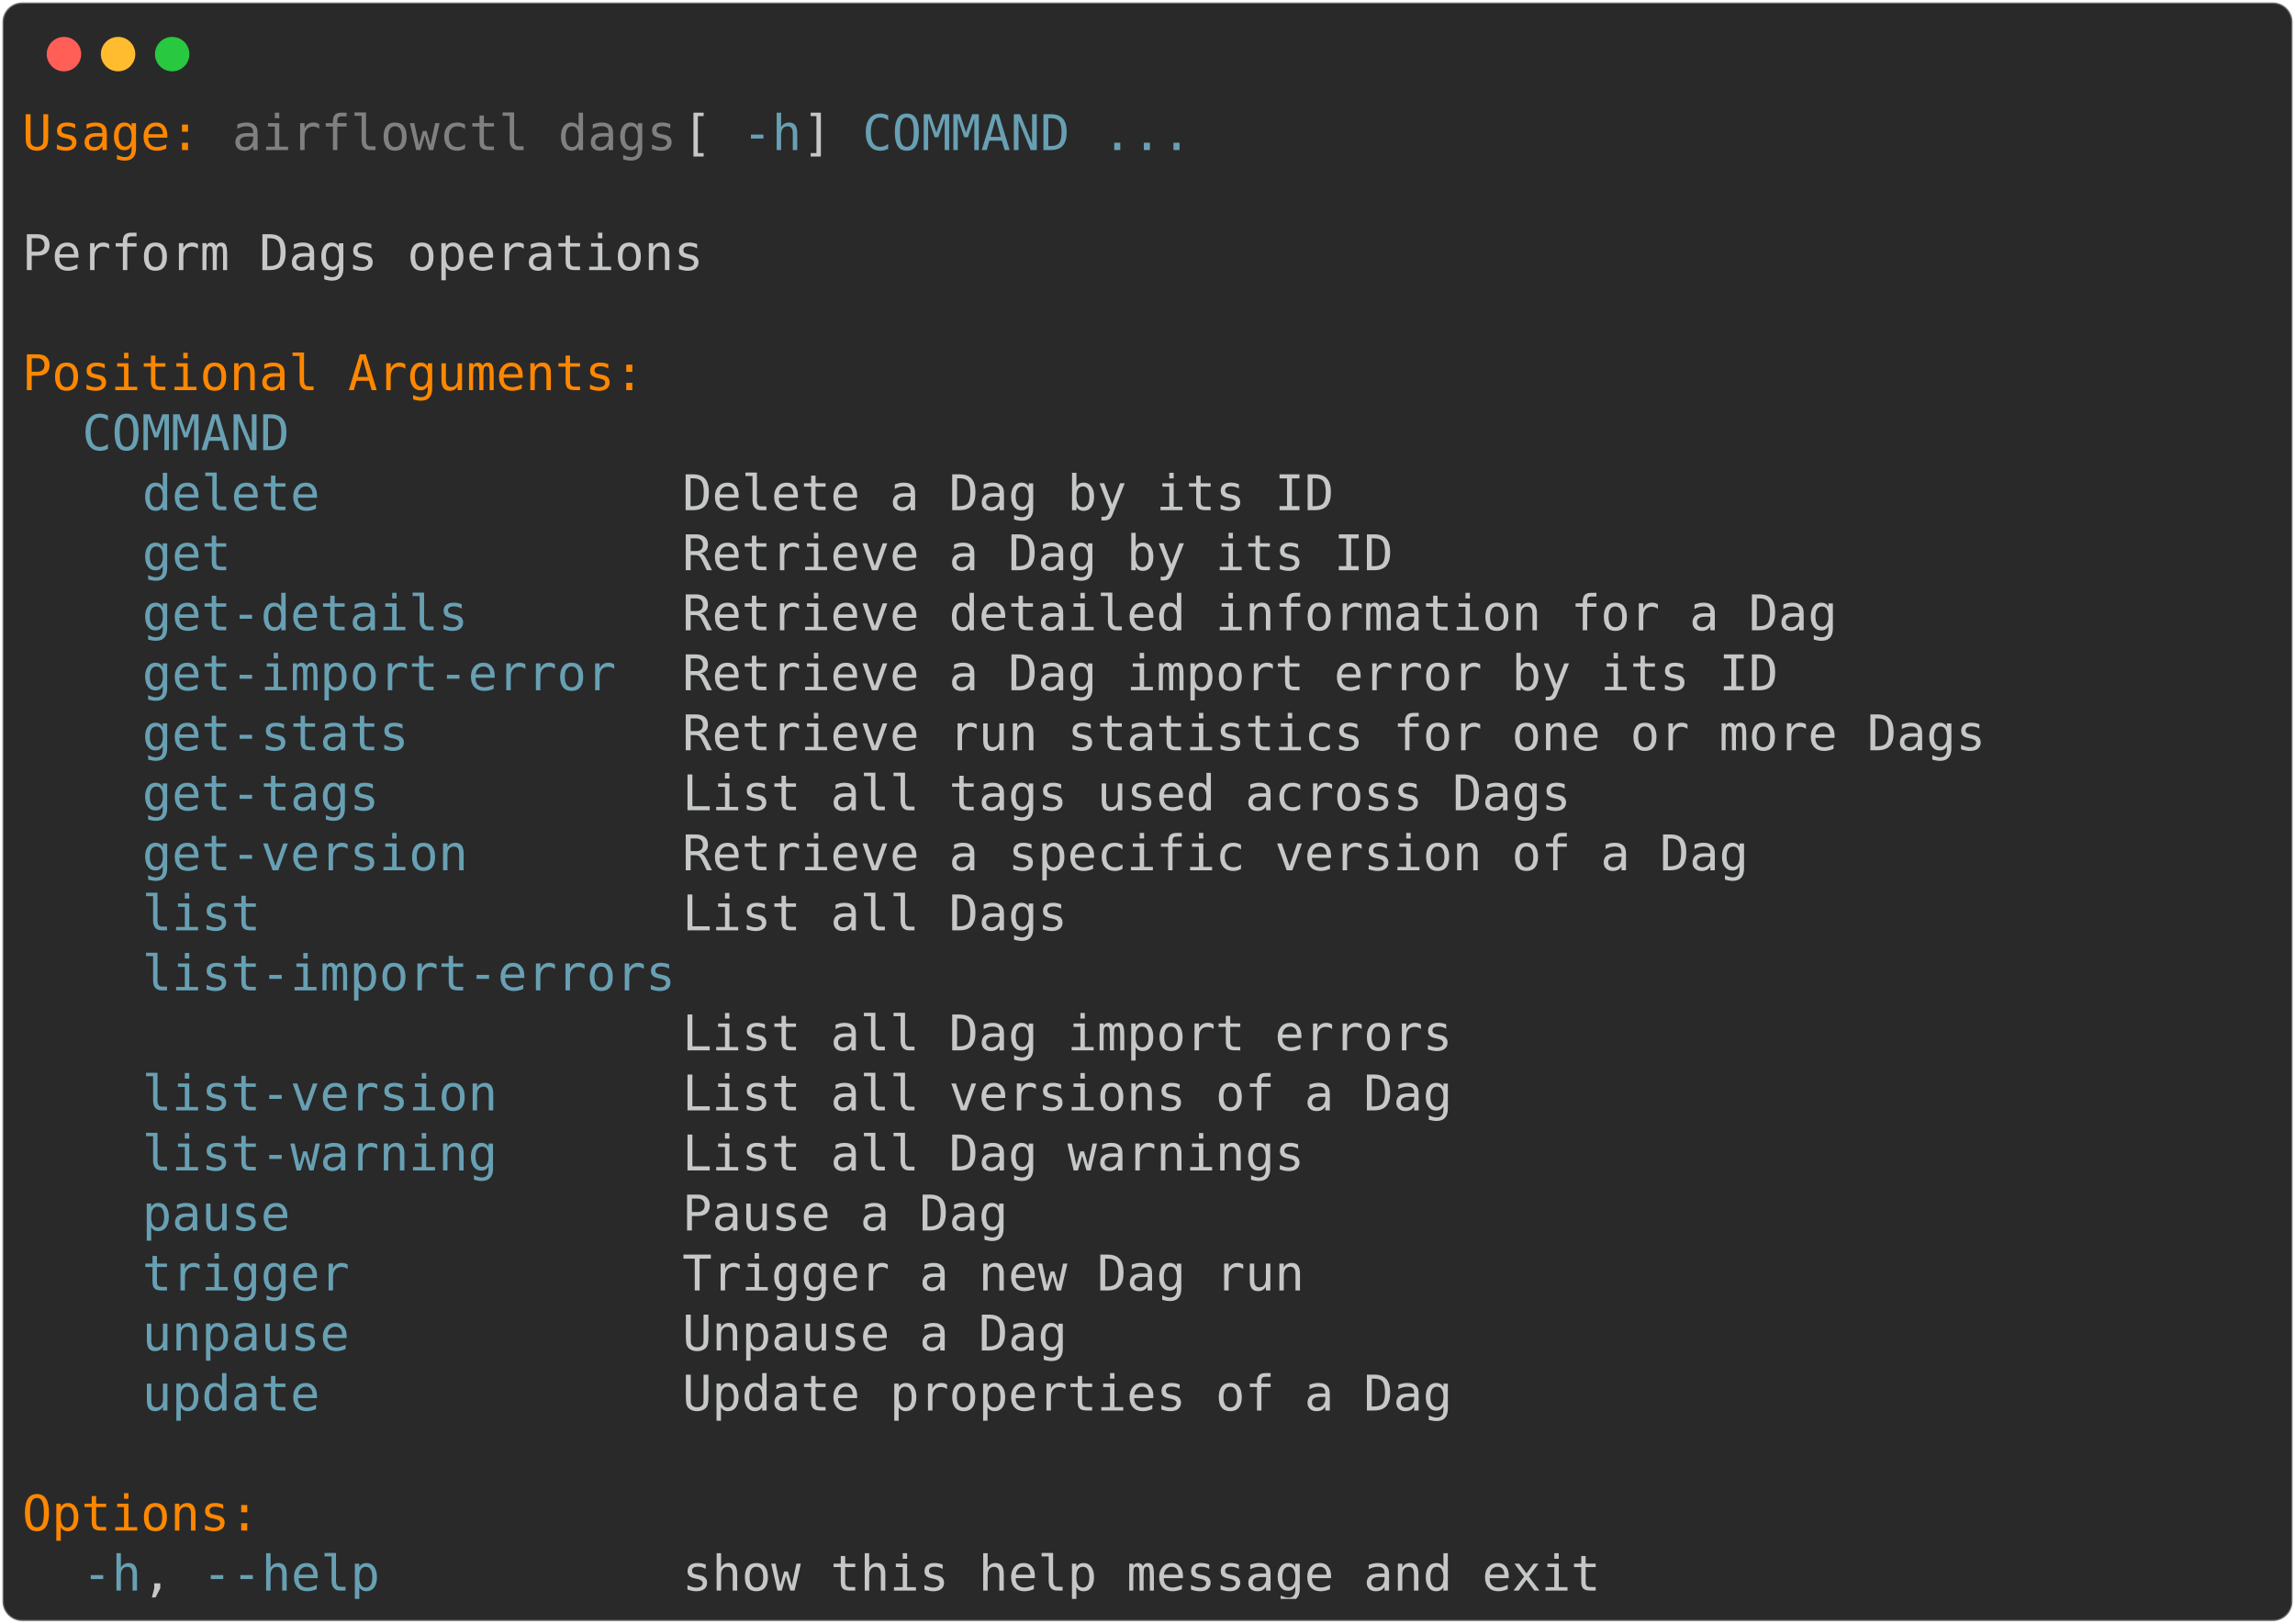
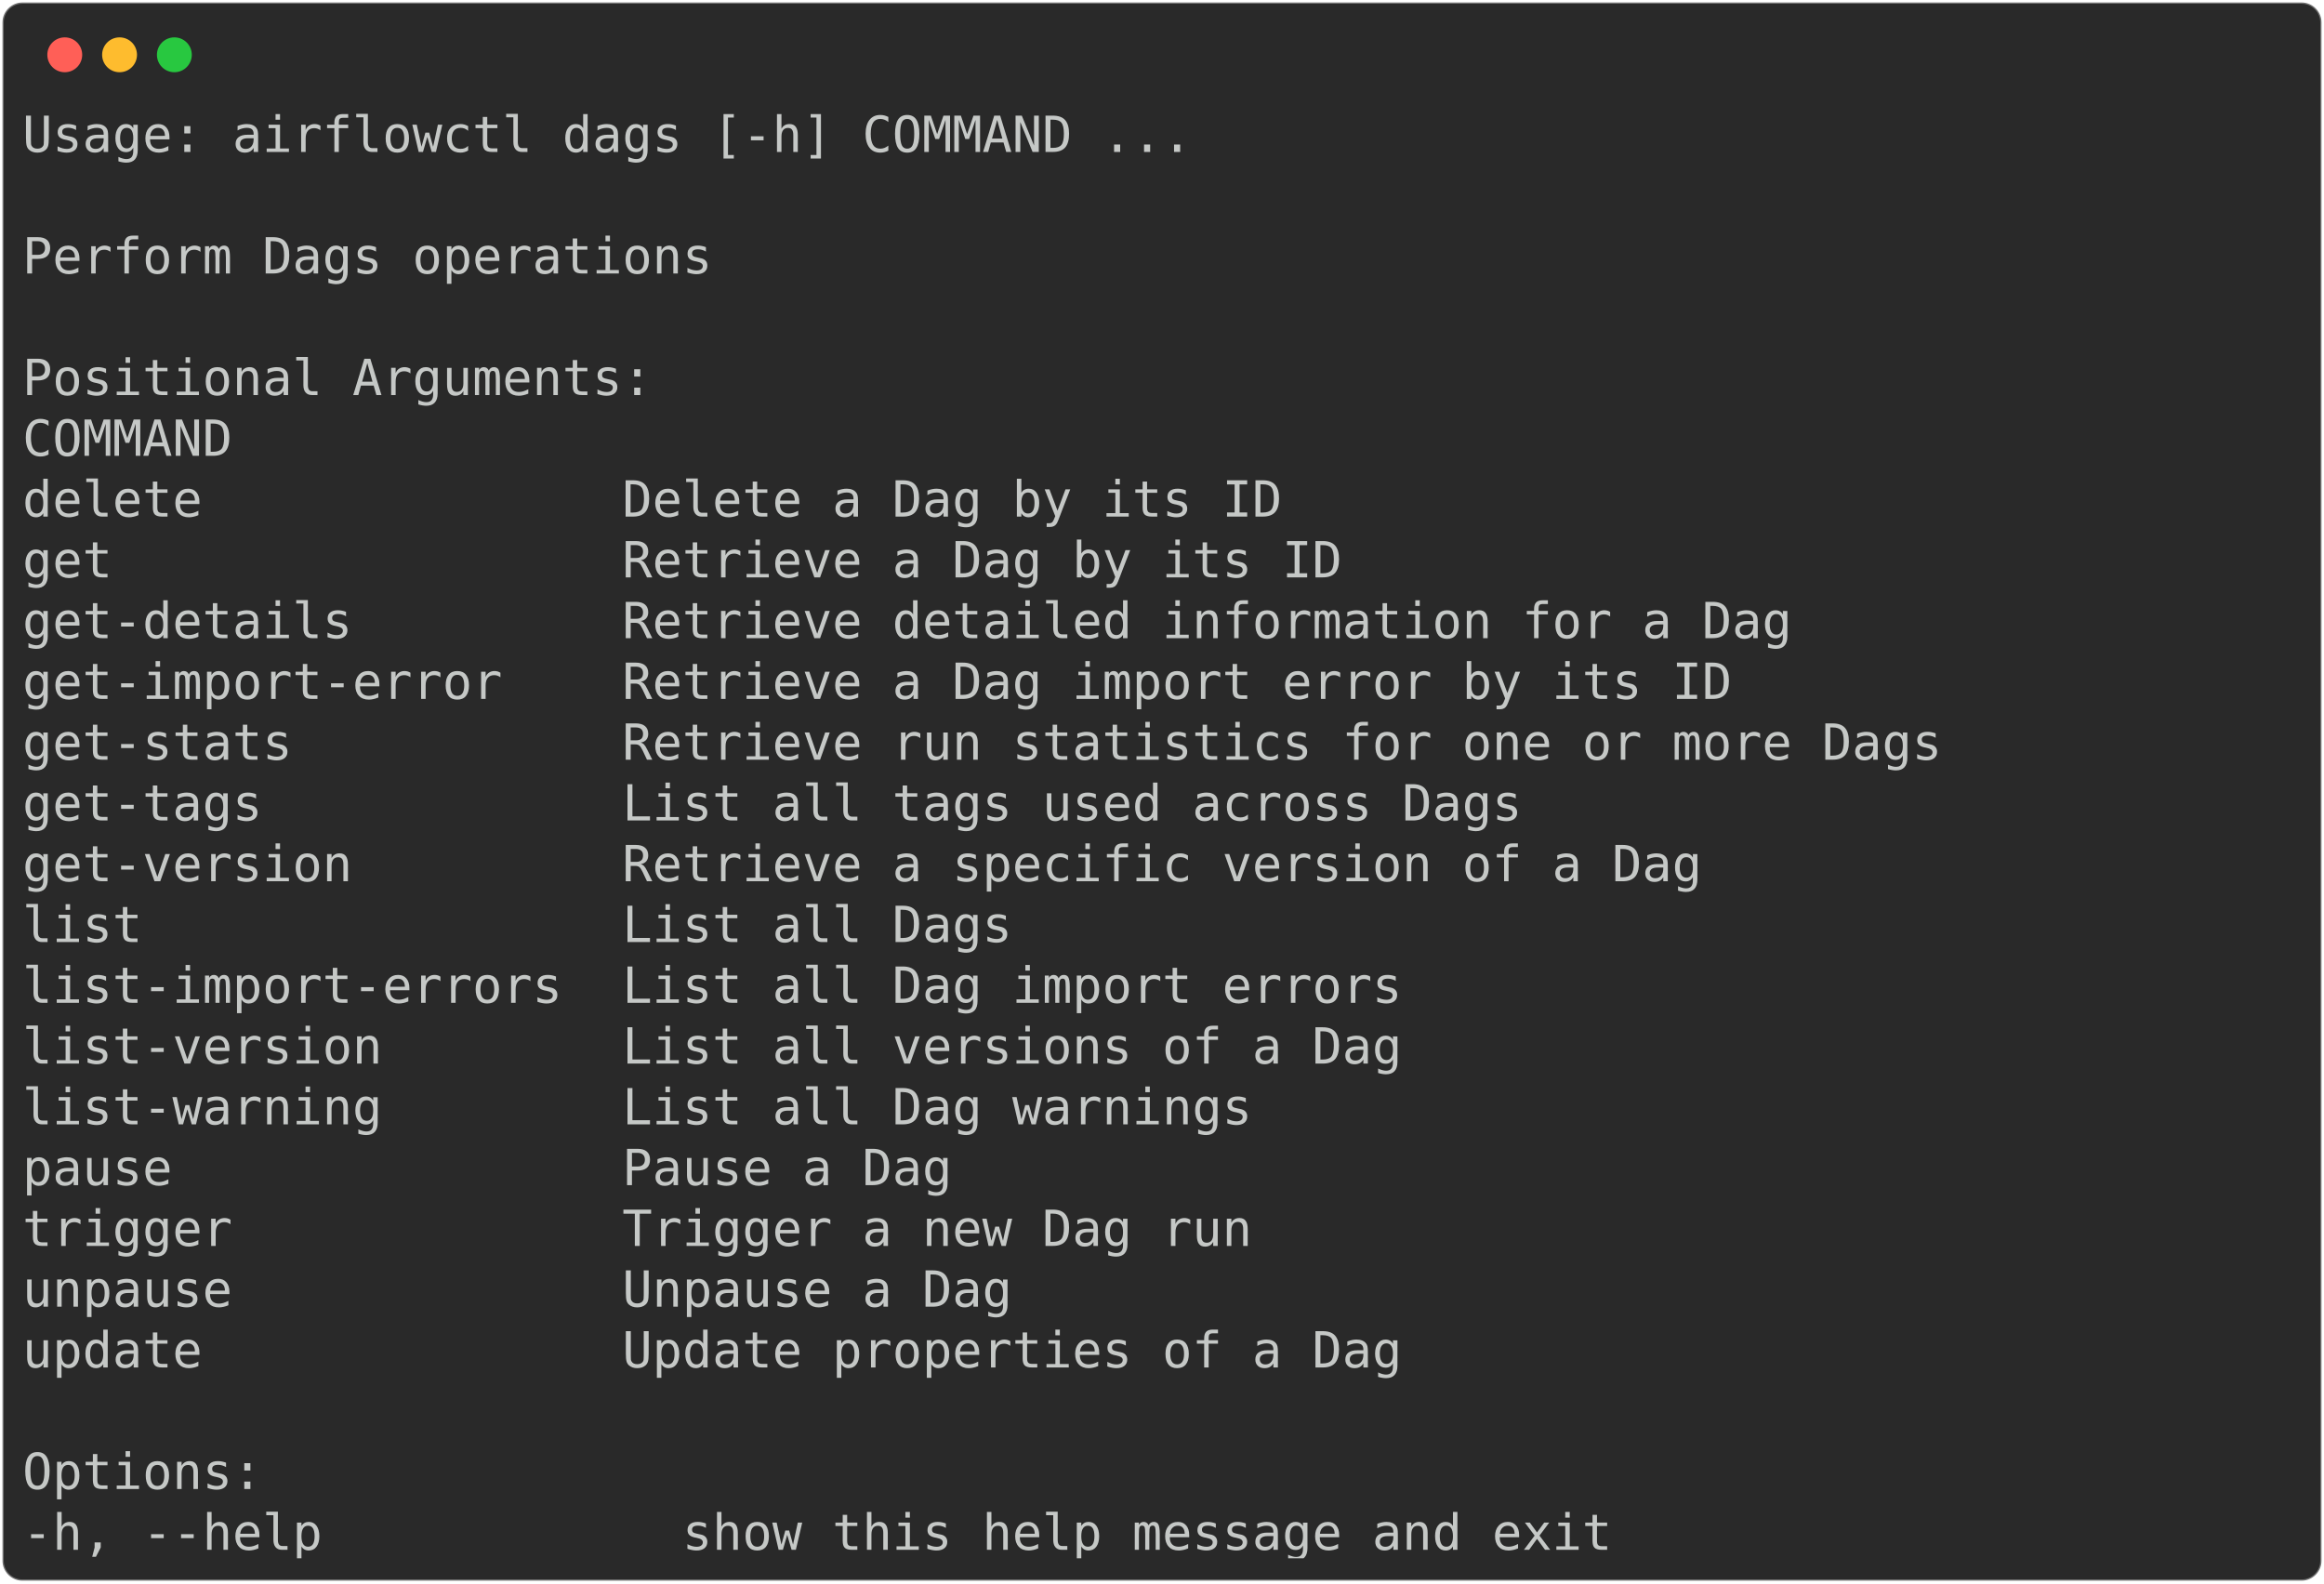
- <svg xmlns="http://www.w3.org/2000/svg" class="rich-terminal" viewBox="0 0 933 660.0">
+ <svg xmlns="http://www.w3.org/2000/svg" class="rich-terminal" viewBox="0 0 933 635.6">
  <style>

    @font-face {
        font-family: "Fira Code";
        src: local("FiraCode-Regular"),
                url("https://cdnjs.cloudflare.com/ajax/libs/firacode/6.2.0/woff2/FiraCode-Regular.woff2") format("woff2"),
                url("https://cdnjs.cloudflare.com/ajax/libs/firacode/6.2.0/woff/FiraCode-Regular.woff") format("woff");
        font-style: normal;
        font-weight: 400;
    }
    @font-face {
        font-family: "Fira Code";
        src: local("FiraCode-Bold"),
                url("https://cdnjs.cloudflare.com/ajax/libs/firacode/6.2.0/woff2/FiraCode-Bold.woff2") format("woff2"),
                url("https://cdnjs.cloudflare.com/ajax/libs/firacode/6.2.0/woff/FiraCode-Bold.woff") format("woff");
        font-style: bold;
        font-weight: 700;
    }

-     .terminal-3628713872-matrix {
+     .terminal-1284647713-matrix {
        font-family: Fira Code, monospace;
        font-size: 20px;
        line-height: 24.4px;
        font-variant-east-asian: full-width;
    }

-     .terminal-3628713872-title {
+     .terminal-1284647713-title {
        font-size: 18px;
        font-weight: bold;
        font-family: arial;
    }

-     .terminal-3628713872-r1 { fill: #ff8700 }
- .terminal-3628713872-r2 { fill: #c5c8c6 }
- .terminal-3628713872-r3 { fill: #808080 }
- .terminal-3628713872-r4 { fill: #68a0b3 }
+     .terminal-1284647713-r1 { fill: #c5c8c6 }
    </style>
  <defs>
-     <clipPath id="terminal-3628713872-clip-terminal">
-       <rect x="0" y="0" width="914.0" height="609.0" />
+     <clipPath id="terminal-1284647713-clip-terminal">
+       <rect x="0" y="0" width="914.0" height="584.6" />
    </clipPath>
-     <clipPath id="terminal-3628713872-line-0">
+     <clipPath id="terminal-1284647713-line-0">
      <rect x="0" y="1.5" width="915" height="24.65" />
    </clipPath>
-     <clipPath id="terminal-3628713872-line-1">
+     <clipPath id="terminal-1284647713-line-1">
      <rect x="0" y="25.9" width="915" height="24.65" />
    </clipPath>
-     <clipPath id="terminal-3628713872-line-2">
+     <clipPath id="terminal-1284647713-line-2">
      <rect x="0" y="50.3" width="915" height="24.65" />
    </clipPath>
-     <clipPath id="terminal-3628713872-line-3">
+     <clipPath id="terminal-1284647713-line-3">
      <rect x="0" y="74.7" width="915" height="24.65" />
    </clipPath>
-     <clipPath id="terminal-3628713872-line-4">
+     <clipPath id="terminal-1284647713-line-4">
      <rect x="0" y="99.1" width="915" height="24.65" />
    </clipPath>
-     <clipPath id="terminal-3628713872-line-5">
+     <clipPath id="terminal-1284647713-line-5">
      <rect x="0" y="123.5" width="915" height="24.65" />
    </clipPath>
-     <clipPath id="terminal-3628713872-line-6">
+     <clipPath id="terminal-1284647713-line-6">
      <rect x="0" y="147.9" width="915" height="24.65" />
    </clipPath>
-     <clipPath id="terminal-3628713872-line-7">
+     <clipPath id="terminal-1284647713-line-7">
      <rect x="0" y="172.3" width="915" height="24.65" />
    </clipPath>
-     <clipPath id="terminal-3628713872-line-8">
+     <clipPath id="terminal-1284647713-line-8">
      <rect x="0" y="196.7" width="915" height="24.65" />
    </clipPath>
-     <clipPath id="terminal-3628713872-line-9">
+     <clipPath id="terminal-1284647713-line-9">
      <rect x="0" y="221.1" width="915" height="24.65" />
    </clipPath>
-     <clipPath id="terminal-3628713872-line-10">
+     <clipPath id="terminal-1284647713-line-10">
      <rect x="0" y="245.5" width="915" height="24.65" />
    </clipPath>
-     <clipPath id="terminal-3628713872-line-11">
+     <clipPath id="terminal-1284647713-line-11">
      <rect x="0" y="269.9" width="915" height="24.65" />
    </clipPath>
-     <clipPath id="terminal-3628713872-line-12">
+     <clipPath id="terminal-1284647713-line-12">
      <rect x="0" y="294.3" width="915" height="24.65" />
    </clipPath>
-     <clipPath id="terminal-3628713872-line-13">
+     <clipPath id="terminal-1284647713-line-13">
      <rect x="0" y="318.7" width="915" height="24.65" />
    </clipPath>
-     <clipPath id="terminal-3628713872-line-14">
+     <clipPath id="terminal-1284647713-line-14">
      <rect x="0" y="343.1" width="915" height="24.65" />
    </clipPath>
-     <clipPath id="terminal-3628713872-line-15">
+     <clipPath id="terminal-1284647713-line-15">
      <rect x="0" y="367.5" width="915" height="24.65" />
    </clipPath>
-     <clipPath id="terminal-3628713872-line-16">
+     <clipPath id="terminal-1284647713-line-16">
      <rect x="0" y="391.9" width="915" height="24.65" />
    </clipPath>
-     <clipPath id="terminal-3628713872-line-17">
+     <clipPath id="terminal-1284647713-line-17">
      <rect x="0" y="416.3" width="915" height="24.65" />
    </clipPath>
-     <clipPath id="terminal-3628713872-line-18">
+     <clipPath id="terminal-1284647713-line-18">
      <rect x="0" y="440.7" width="915" height="24.65" />
    </clipPath>
-     <clipPath id="terminal-3628713872-line-19">
+     <clipPath id="terminal-1284647713-line-19">
      <rect x="0" y="465.1" width="915" height="24.65" />
    </clipPath>
-     <clipPath id="terminal-3628713872-line-20">
+     <clipPath id="terminal-1284647713-line-20">
      <rect x="0" y="489.5" width="915" height="24.65" />
    </clipPath>
-     <clipPath id="terminal-3628713872-line-21">
+     <clipPath id="terminal-1284647713-line-21">
      <rect x="0" y="513.9" width="915" height="24.65" />
    </clipPath>
-     <clipPath id="terminal-3628713872-line-22">
+     <clipPath id="terminal-1284647713-line-22">
      <rect x="0" y="538.3" width="915" height="24.65" />
    </clipPath>
-     <clipPath id="terminal-3628713872-line-23">
-       <rect x="0" y="562.7" width="915" height="24.65" />
-     </clipPath>
  </defs>
-   <rect fill="#292929" stroke="rgba(255,255,255,0.35)" stroke-width="1" x="1" y="1" width="931" height="658" rx="8" />
+   <rect fill="#292929" stroke="rgba(255,255,255,0.35)" stroke-width="1" x="1" y="1" width="931" height="633.6" rx="8" />
  <g transform="translate(26,22)">
    <circle cx="0" cy="0" r="7" fill="#ff5f57" />
    <circle cx="22" cy="0" r="7" fill="#febc2e" />
    <circle cx="44" cy="0" r="7" fill="#28c840" />
  </g>
-   <g transform="translate(9, 41)" clip-path="url(#terminal-3628713872-clip-terminal)">
-     <g class="terminal-3628713872-matrix">
-       <text class="terminal-3628713872-r1" x="0" y="20" textLength="73.2" clip-path="url(#terminal-3628713872-line-0)">Usage:</text>
-       <text class="terminal-3628713872-r3" x="85.4" y="20" textLength="183" clip-path="url(#terminal-3628713872-line-0)">airflowctl dags</text>
-       <text class="terminal-3628713872-r2" x="268.4" y="20" textLength="24.4" clip-path="url(#terminal-3628713872-line-0)"> [</text>
-       <text class="terminal-3628713872-r4" x="292.8" y="20" textLength="24.4" clip-path="url(#terminal-3628713872-line-0)">-h</text>
-       <text class="terminal-3628713872-r2" x="317.2" y="20" textLength="24.4" clip-path="url(#terminal-3628713872-line-0)">] </text>
-       <text class="terminal-3628713872-r4" x="341.6" y="20" textLength="85.4" clip-path="url(#terminal-3628713872-line-0)">COMMAND</text>
-       <text class="terminal-3628713872-r4" x="439.2" y="20" textLength="36.6" clip-path="url(#terminal-3628713872-line-0)">...</text>
-       <text class="terminal-3628713872-r2" x="915" y="20" textLength="12.2" clip-path="url(#terminal-3628713872-line-0)">
+   <g transform="translate(9, 41)" clip-path="url(#terminal-1284647713-clip-terminal)">
+     <g class="terminal-1284647713-matrix">
+       <text class="terminal-1284647713-r1" x="0" y="20" textLength="475.8" clip-path="url(#terminal-1284647713-line-0)">Usage: airflowctl dags [-h] COMMAND ...</text>
+       <text class="terminal-1284647713-r1" x="915" y="20" textLength="12.2" clip-path="url(#terminal-1284647713-line-0)">
</text>
-       <text class="terminal-3628713872-r2" x="915" y="44.4" textLength="12.2" clip-path="url(#terminal-3628713872-line-1)">
+       <text class="terminal-1284647713-r1" x="915" y="44.4" textLength="12.2" clip-path="url(#terminal-1284647713-line-1)">
</text>
-       <text class="terminal-3628713872-r2" x="0" y="68.8" textLength="280.6" clip-path="url(#terminal-3628713872-line-2)">Perform Dags operations</text>
-       <text class="terminal-3628713872-r2" x="915" y="68.8" textLength="12.2" clip-path="url(#terminal-3628713872-line-2)">
+       <text class="terminal-1284647713-r1" x="0" y="68.8" textLength="280.6" clip-path="url(#terminal-1284647713-line-2)">Perform Dags operations</text>
+       <text class="terminal-1284647713-r1" x="915" y="68.8" textLength="12.2" clip-path="url(#terminal-1284647713-line-2)">
</text>
-       <text class="terminal-3628713872-r2" x="915" y="93.2" textLength="12.2" clip-path="url(#terminal-3628713872-line-3)">
+       <text class="terminal-1284647713-r1" x="915" y="93.2" textLength="12.2" clip-path="url(#terminal-1284647713-line-3)">
</text>
-       <text class="terminal-3628713872-r1" x="0" y="117.6" textLength="256.2" clip-path="url(#terminal-3628713872-line-4)">Positional Arguments:</text>
-       <text class="terminal-3628713872-r2" x="915" y="117.6" textLength="12.2" clip-path="url(#terminal-3628713872-line-4)">
+       <text class="terminal-1284647713-r1" x="0" y="117.6" textLength="256.2" clip-path="url(#terminal-1284647713-line-4)">Positional Arguments:</text>
+       <text class="terminal-1284647713-r1" x="915" y="117.6" textLength="12.2" clip-path="url(#terminal-1284647713-line-4)">
</text>
-       <text class="terminal-3628713872-r4" x="24.4" y="142" textLength="85.4" clip-path="url(#terminal-3628713872-line-5)">COMMAND</text>
-       <text class="terminal-3628713872-r2" x="915" y="142" textLength="12.2" clip-path="url(#terminal-3628713872-line-5)">
+       <text class="terminal-1284647713-r1" x="0" y="142" textLength="109.8" clip-path="url(#terminal-1284647713-line-5)">  COMMAND</text>
+       <text class="terminal-1284647713-r1" x="915" y="142" textLength="12.2" clip-path="url(#terminal-1284647713-line-5)">
</text>
-       <text class="terminal-3628713872-r4" x="48.8" y="166.4" textLength="73.2" clip-path="url(#terminal-3628713872-line-6)">delete</text>
-       <text class="terminal-3628713872-r2" x="268.4" y="166.4" textLength="268.4" clip-path="url(#terminal-3628713872-line-6)">Delete a Dag by its ID</text>
-       <text class="terminal-3628713872-r2" x="915" y="166.4" textLength="12.2" clip-path="url(#terminal-3628713872-line-6)">
+       <text class="terminal-1284647713-r1" x="0" y="166.4" textLength="561.2" clip-path="url(#terminal-1284647713-line-6)">    delete              Delete a Dag by its ID</text>
+       <text class="terminal-1284647713-r1" x="915" y="166.4" textLength="12.2" clip-path="url(#terminal-1284647713-line-6)">
</text>
-       <text class="terminal-3628713872-r4" x="48.8" y="190.8" textLength="36.6" clip-path="url(#terminal-3628713872-line-7)">get</text>
-       <text class="terminal-3628713872-r2" x="268.4" y="190.8" textLength="292.8" clip-path="url(#terminal-3628713872-line-7)">Retrieve a Dag by its ID</text>
-       <text class="terminal-3628713872-r2" x="915" y="190.8" textLength="12.2" clip-path="url(#terminal-3628713872-line-7)">
+       <text class="terminal-1284647713-r1" x="0" y="190.8" textLength="585.6" clip-path="url(#terminal-1284647713-line-7)">    get                 Retrieve a Dag by its ID</text>
+       <text class="terminal-1284647713-r1" x="915" y="190.8" textLength="12.2" clip-path="url(#terminal-1284647713-line-7)">
</text>
-       <text class="terminal-3628713872-r4" x="48.8" y="215.2" textLength="134.2" clip-path="url(#terminal-3628713872-line-8)">get-details</text>
-       <text class="terminal-3628713872-r2" x="268.4" y="215.2" textLength="475.8" clip-path="url(#terminal-3628713872-line-8)">Retrieve detailed information for a Dag</text>
-       <text class="terminal-3628713872-r2" x="915" y="215.2" textLength="12.2" clip-path="url(#terminal-3628713872-line-8)">
+       <text class="terminal-1284647713-r1" x="0" y="215.2" textLength="768.6" clip-path="url(#terminal-1284647713-line-8)">    get-details         Retrieve detailed information for a Dag</text>
+       <text class="terminal-1284647713-r1" x="915" y="215.2" textLength="12.2" clip-path="url(#terminal-1284647713-line-8)">
</text>
-       <text class="terminal-3628713872-r4" x="48.8" y="239.6" textLength="195.2" clip-path="url(#terminal-3628713872-line-9)">get-import-error</text>
-       <text class="terminal-3628713872-r2" x="268.4" y="239.6" textLength="451.4" clip-path="url(#terminal-3628713872-line-9)">Retrieve a Dag import error by its ID</text>
-       <text class="terminal-3628713872-r2" x="915" y="239.6" textLength="12.2" clip-path="url(#terminal-3628713872-line-9)">
+       <text class="terminal-1284647713-r1" x="0" y="239.6" textLength="744.2" clip-path="url(#terminal-1284647713-line-9)">    get-import-error    Retrieve a Dag import error by its ID</text>
+       <text class="terminal-1284647713-r1" x="915" y="239.6" textLength="12.2" clip-path="url(#terminal-1284647713-line-9)">
</text>
-       <text class="terminal-3628713872-r4" x="48.8" y="264" textLength="109.8" clip-path="url(#terminal-3628713872-line-10)">get-stats</text>
-       <text class="terminal-3628713872-r2" x="268.4" y="264" textLength="536.8" clip-path="url(#terminal-3628713872-line-10)">Retrieve run statistics for one or more Dags</text>
-       <text class="terminal-3628713872-r2" x="915" y="264" textLength="12.2" clip-path="url(#terminal-3628713872-line-10)">
+       <text class="terminal-1284647713-r1" x="0" y="264" textLength="829.6" clip-path="url(#terminal-1284647713-line-10)">    get-stats           Retrieve run statistics for one or more Dags</text>
+       <text class="terminal-1284647713-r1" x="915" y="264" textLength="12.2" clip-path="url(#terminal-1284647713-line-10)">
</text>
-       <text class="terminal-3628713872-r4" x="48.8" y="288.4" textLength="97.6" clip-path="url(#terminal-3628713872-line-11)">get-tags</text>
-       <text class="terminal-3628713872-r2" x="268.4" y="288.4" textLength="366" clip-path="url(#terminal-3628713872-line-11)">List all tags used across Dags</text>
-       <text class="terminal-3628713872-r2" x="915" y="288.4" textLength="12.2" clip-path="url(#terminal-3628713872-line-11)">
+       <text class="terminal-1284647713-r1" x="0" y="288.4" textLength="658.8" clip-path="url(#terminal-1284647713-line-11)">    get-tags            List all tags used across Dags</text>
+       <text class="terminal-1284647713-r1" x="915" y="288.4" textLength="12.2" clip-path="url(#terminal-1284647713-line-11)">
</text>
-       <text class="terminal-3628713872-r4" x="48.8" y="312.8" textLength="134.2" clip-path="url(#terminal-3628713872-line-12)">get-version</text>
-       <text class="terminal-3628713872-r2" x="268.4" y="312.8" textLength="439.2" clip-path="url(#terminal-3628713872-line-12)">Retrieve a specific version of a Dag</text>
-       <text class="terminal-3628713872-r2" x="915" y="312.8" textLength="12.2" clip-path="url(#terminal-3628713872-line-12)">
+       <text class="terminal-1284647713-r1" x="0" y="312.8" textLength="732" clip-path="url(#terminal-1284647713-line-12)">    get-version         Retrieve a specific version of a Dag</text>
+       <text class="terminal-1284647713-r1" x="915" y="312.8" textLength="12.2" clip-path="url(#terminal-1284647713-line-12)">
</text>
-       <text class="terminal-3628713872-r4" x="48.8" y="337.2" textLength="48.8" clip-path="url(#terminal-3628713872-line-13)">list</text>
-       <text class="terminal-3628713872-r2" x="268.4" y="337.2" textLength="158.6" clip-path="url(#terminal-3628713872-line-13)">List all Dags</text>
-       <text class="terminal-3628713872-r2" x="915" y="337.2" textLength="12.2" clip-path="url(#terminal-3628713872-line-13)">
+       <text class="terminal-1284647713-r1" x="0" y="337.2" textLength="451.4" clip-path="url(#terminal-1284647713-line-13)">    list                List all Dags</text>
+       <text class="terminal-1284647713-r1" x="915" y="337.2" textLength="12.2" clip-path="url(#terminal-1284647713-line-13)">
</text>
-       <text class="terminal-3628713872-r4" x="48.8" y="361.6" textLength="219.6" clip-path="url(#terminal-3628713872-line-14)">list-import-errors</text>
-       <text class="terminal-3628713872-r2" x="915" y="361.6" textLength="12.2" clip-path="url(#terminal-3628713872-line-14)">
+       <text class="terminal-1284647713-r1" x="0" y="361.6" textLength="610" clip-path="url(#terminal-1284647713-line-14)">    list-import-errors  List all Dag import errors</text>
+       <text class="terminal-1284647713-r1" x="915" y="361.6" textLength="12.2" clip-path="url(#terminal-1284647713-line-14)">
</text>
-       <text class="terminal-3628713872-r2" x="268.4" y="386" textLength="317.2" clip-path="url(#terminal-3628713872-line-15)">List all Dag import errors</text>
-       <text class="terminal-3628713872-r2" x="915" y="386" textLength="12.2" clip-path="url(#terminal-3628713872-line-15)">
+       <text class="terminal-1284647713-r1" x="0" y="386" textLength="610" clip-path="url(#terminal-1284647713-line-15)">    list-version        List all versions of a Dag</text>
+       <text class="terminal-1284647713-r1" x="915" y="386" textLength="12.2" clip-path="url(#terminal-1284647713-line-15)">
</text>
-       <text class="terminal-3628713872-r4" x="48.8" y="410.4" textLength="146.4" clip-path="url(#terminal-3628713872-line-16)">list-version</text>
-       <text class="terminal-3628713872-r2" x="268.4" y="410.4" textLength="317.2" clip-path="url(#terminal-3628713872-line-16)">List all versions of a Dag</text>
-       <text class="terminal-3628713872-r2" x="915" y="410.4" textLength="12.2" clip-path="url(#terminal-3628713872-line-16)">
+       <text class="terminal-1284647713-r1" x="0" y="410.4" textLength="549" clip-path="url(#terminal-1284647713-line-16)">    list-warning        List all Dag warnings</text>
+       <text class="terminal-1284647713-r1" x="915" y="410.4" textLength="12.2" clip-path="url(#terminal-1284647713-line-16)">
</text>
-       <text class="terminal-3628713872-r4" x="48.8" y="434.8" textLength="146.4" clip-path="url(#terminal-3628713872-line-17)">list-warning</text>
-       <text class="terminal-3628713872-r2" x="268.4" y="434.8" textLength="256.2" clip-path="url(#terminal-3628713872-line-17)">List all Dag warnings</text>
-       <text class="terminal-3628713872-r2" x="915" y="434.8" textLength="12.2" clip-path="url(#terminal-3628713872-line-17)">
+       <text class="terminal-1284647713-r1" x="0" y="434.8" textLength="427" clip-path="url(#terminal-1284647713-line-17)">    pause               Pause a Dag</text>
+       <text class="terminal-1284647713-r1" x="915" y="434.8" textLength="12.2" clip-path="url(#terminal-1284647713-line-17)">
</text>
-       <text class="terminal-3628713872-r4" x="48.8" y="459.2" textLength="61" clip-path="url(#terminal-3628713872-line-18)">pause</text>
-       <text class="terminal-3628713872-r2" x="268.4" y="459.2" textLength="134.2" clip-path="url(#terminal-3628713872-line-18)">Pause a Dag</text>
-       <text class="terminal-3628713872-r2" x="915" y="459.2" textLength="12.2" clip-path="url(#terminal-3628713872-line-18)">
+       <text class="terminal-1284647713-r1" x="0" y="459.2" textLength="549" clip-path="url(#terminal-1284647713-line-18)">    trigger             Trigger a new Dag run</text>
+       <text class="terminal-1284647713-r1" x="915" y="459.2" textLength="12.2" clip-path="url(#terminal-1284647713-line-18)">
</text>
-       <text class="terminal-3628713872-r4" x="48.8" y="483.6" textLength="85.4" clip-path="url(#terminal-3628713872-line-19)">trigger</text>
-       <text class="terminal-3628713872-r2" x="268.4" y="483.6" textLength="256.2" clip-path="url(#terminal-3628713872-line-19)">Trigger a new Dag run</text>
-       <text class="terminal-3628713872-r2" x="915" y="483.6" textLength="12.2" clip-path="url(#terminal-3628713872-line-19)">
+       <text class="terminal-1284647713-r1" x="0" y="483.6" textLength="451.4" clip-path="url(#terminal-1284647713-line-19)">    unpause             Unpause a Dag</text>
+       <text class="terminal-1284647713-r1" x="915" y="483.6" textLength="12.2" clip-path="url(#terminal-1284647713-line-19)">
</text>
-       <text class="terminal-3628713872-r4" x="48.8" y="508" textLength="85.4" clip-path="url(#terminal-3628713872-line-20)">unpause</text>
-       <text class="terminal-3628713872-r2" x="268.4" y="508" textLength="158.6" clip-path="url(#terminal-3628713872-line-20)">Unpause a Dag</text>
-       <text class="terminal-3628713872-r2" x="915" y="508" textLength="12.2" clip-path="url(#terminal-3628713872-line-20)">
+       <text class="terminal-1284647713-r1" x="0" y="508" textLength="610" clip-path="url(#terminal-1284647713-line-20)">    update              Update properties of a Dag</text>
+       <text class="terminal-1284647713-r1" x="915" y="508" textLength="12.2" clip-path="url(#terminal-1284647713-line-20)">
</text>
-       <text class="terminal-3628713872-r4" x="48.8" y="532.4" textLength="73.2" clip-path="url(#terminal-3628713872-line-21)">update</text>
-       <text class="terminal-3628713872-r2" x="268.4" y="532.4" textLength="317.2" clip-path="url(#terminal-3628713872-line-21)">Update properties of a Dag</text>
-       <text class="terminal-3628713872-r2" x="915" y="532.4" textLength="12.2" clip-path="url(#terminal-3628713872-line-21)">
+       <text class="terminal-1284647713-r1" x="915" y="532.4" textLength="12.2" clip-path="url(#terminal-1284647713-line-21)">
</text>
-       <text class="terminal-3628713872-r2" x="915" y="556.8" textLength="12.2" clip-path="url(#terminal-3628713872-line-22)">
+       <text class="terminal-1284647713-r1" x="0" y="556.8" textLength="97.6" clip-path="url(#terminal-1284647713-line-22)">Options:</text>
+       <text class="terminal-1284647713-r1" x="915" y="556.8" textLength="12.2" clip-path="url(#terminal-1284647713-line-22)">
</text>
-       <text class="terminal-3628713872-r1" x="0" y="581.2" textLength="97.6" clip-path="url(#terminal-3628713872-line-23)">Options:</text>
-       <text class="terminal-3628713872-r2" x="915" y="581.2" textLength="12.2" clip-path="url(#terminal-3628713872-line-23)">
- </text>
-       <text class="terminal-3628713872-r4" x="24.4" y="605.6" textLength="24.4" clip-path="url(#terminal-3628713872-line-24)">-h</text>
-       <text class="terminal-3628713872-r2" x="48.8" y="605.6" textLength="24.4" clip-path="url(#terminal-3628713872-line-24)">, </text>
-       <text class="terminal-3628713872-r4" x="73.2" y="605.6" textLength="73.2" clip-path="url(#terminal-3628713872-line-24)">--help</text>
-       <text class="terminal-3628713872-r2" x="268.4" y="605.6" textLength="378.2" clip-path="url(#terminal-3628713872-line-24)">show this help message and exit</text>
-       <text class="terminal-3628713872-r2" x="915" y="605.6" textLength="12.2" clip-path="url(#terminal-3628713872-line-24)">
+       <text class="terminal-1284647713-r1" x="0" y="581.2" textLength="671" clip-path="url(#terminal-1284647713-line-23)">  -h, --help            show this help message and exit</text>
+       <text class="terminal-1284647713-r1" x="915" y="581.2" textLength="12.2" clip-path="url(#terminal-1284647713-line-23)">
</text>
    </g>
  </g>
</svg>
